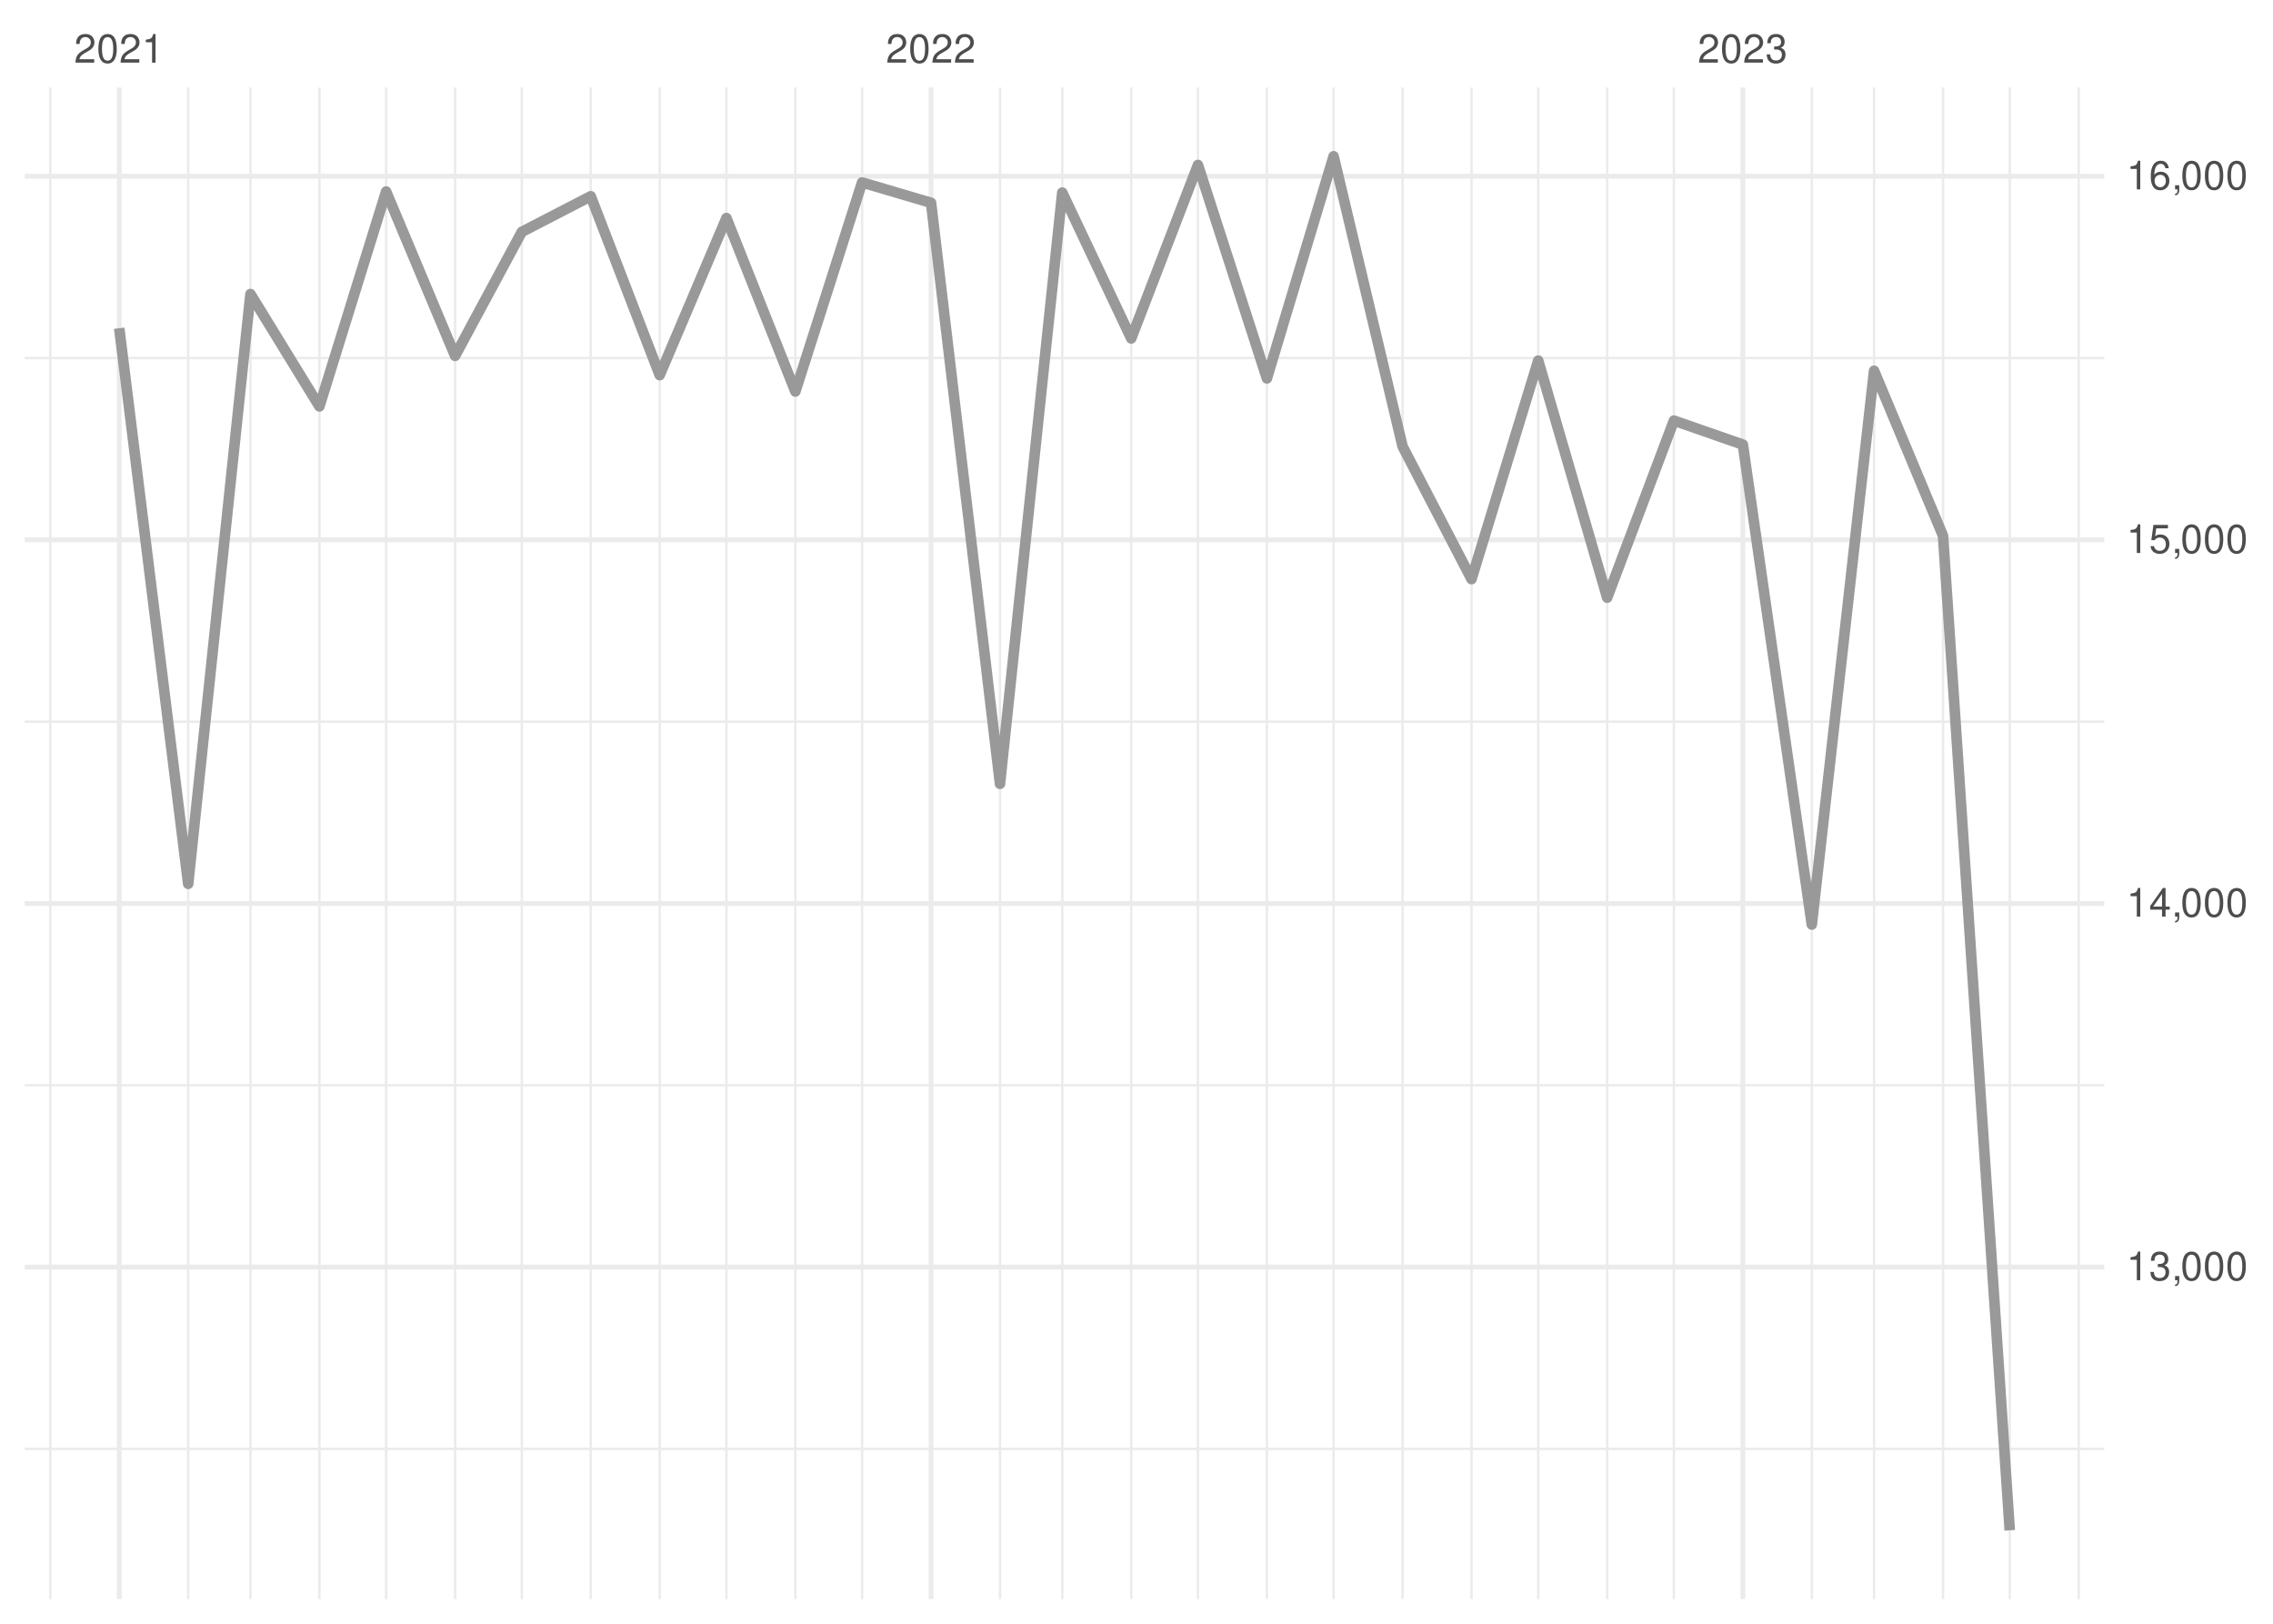
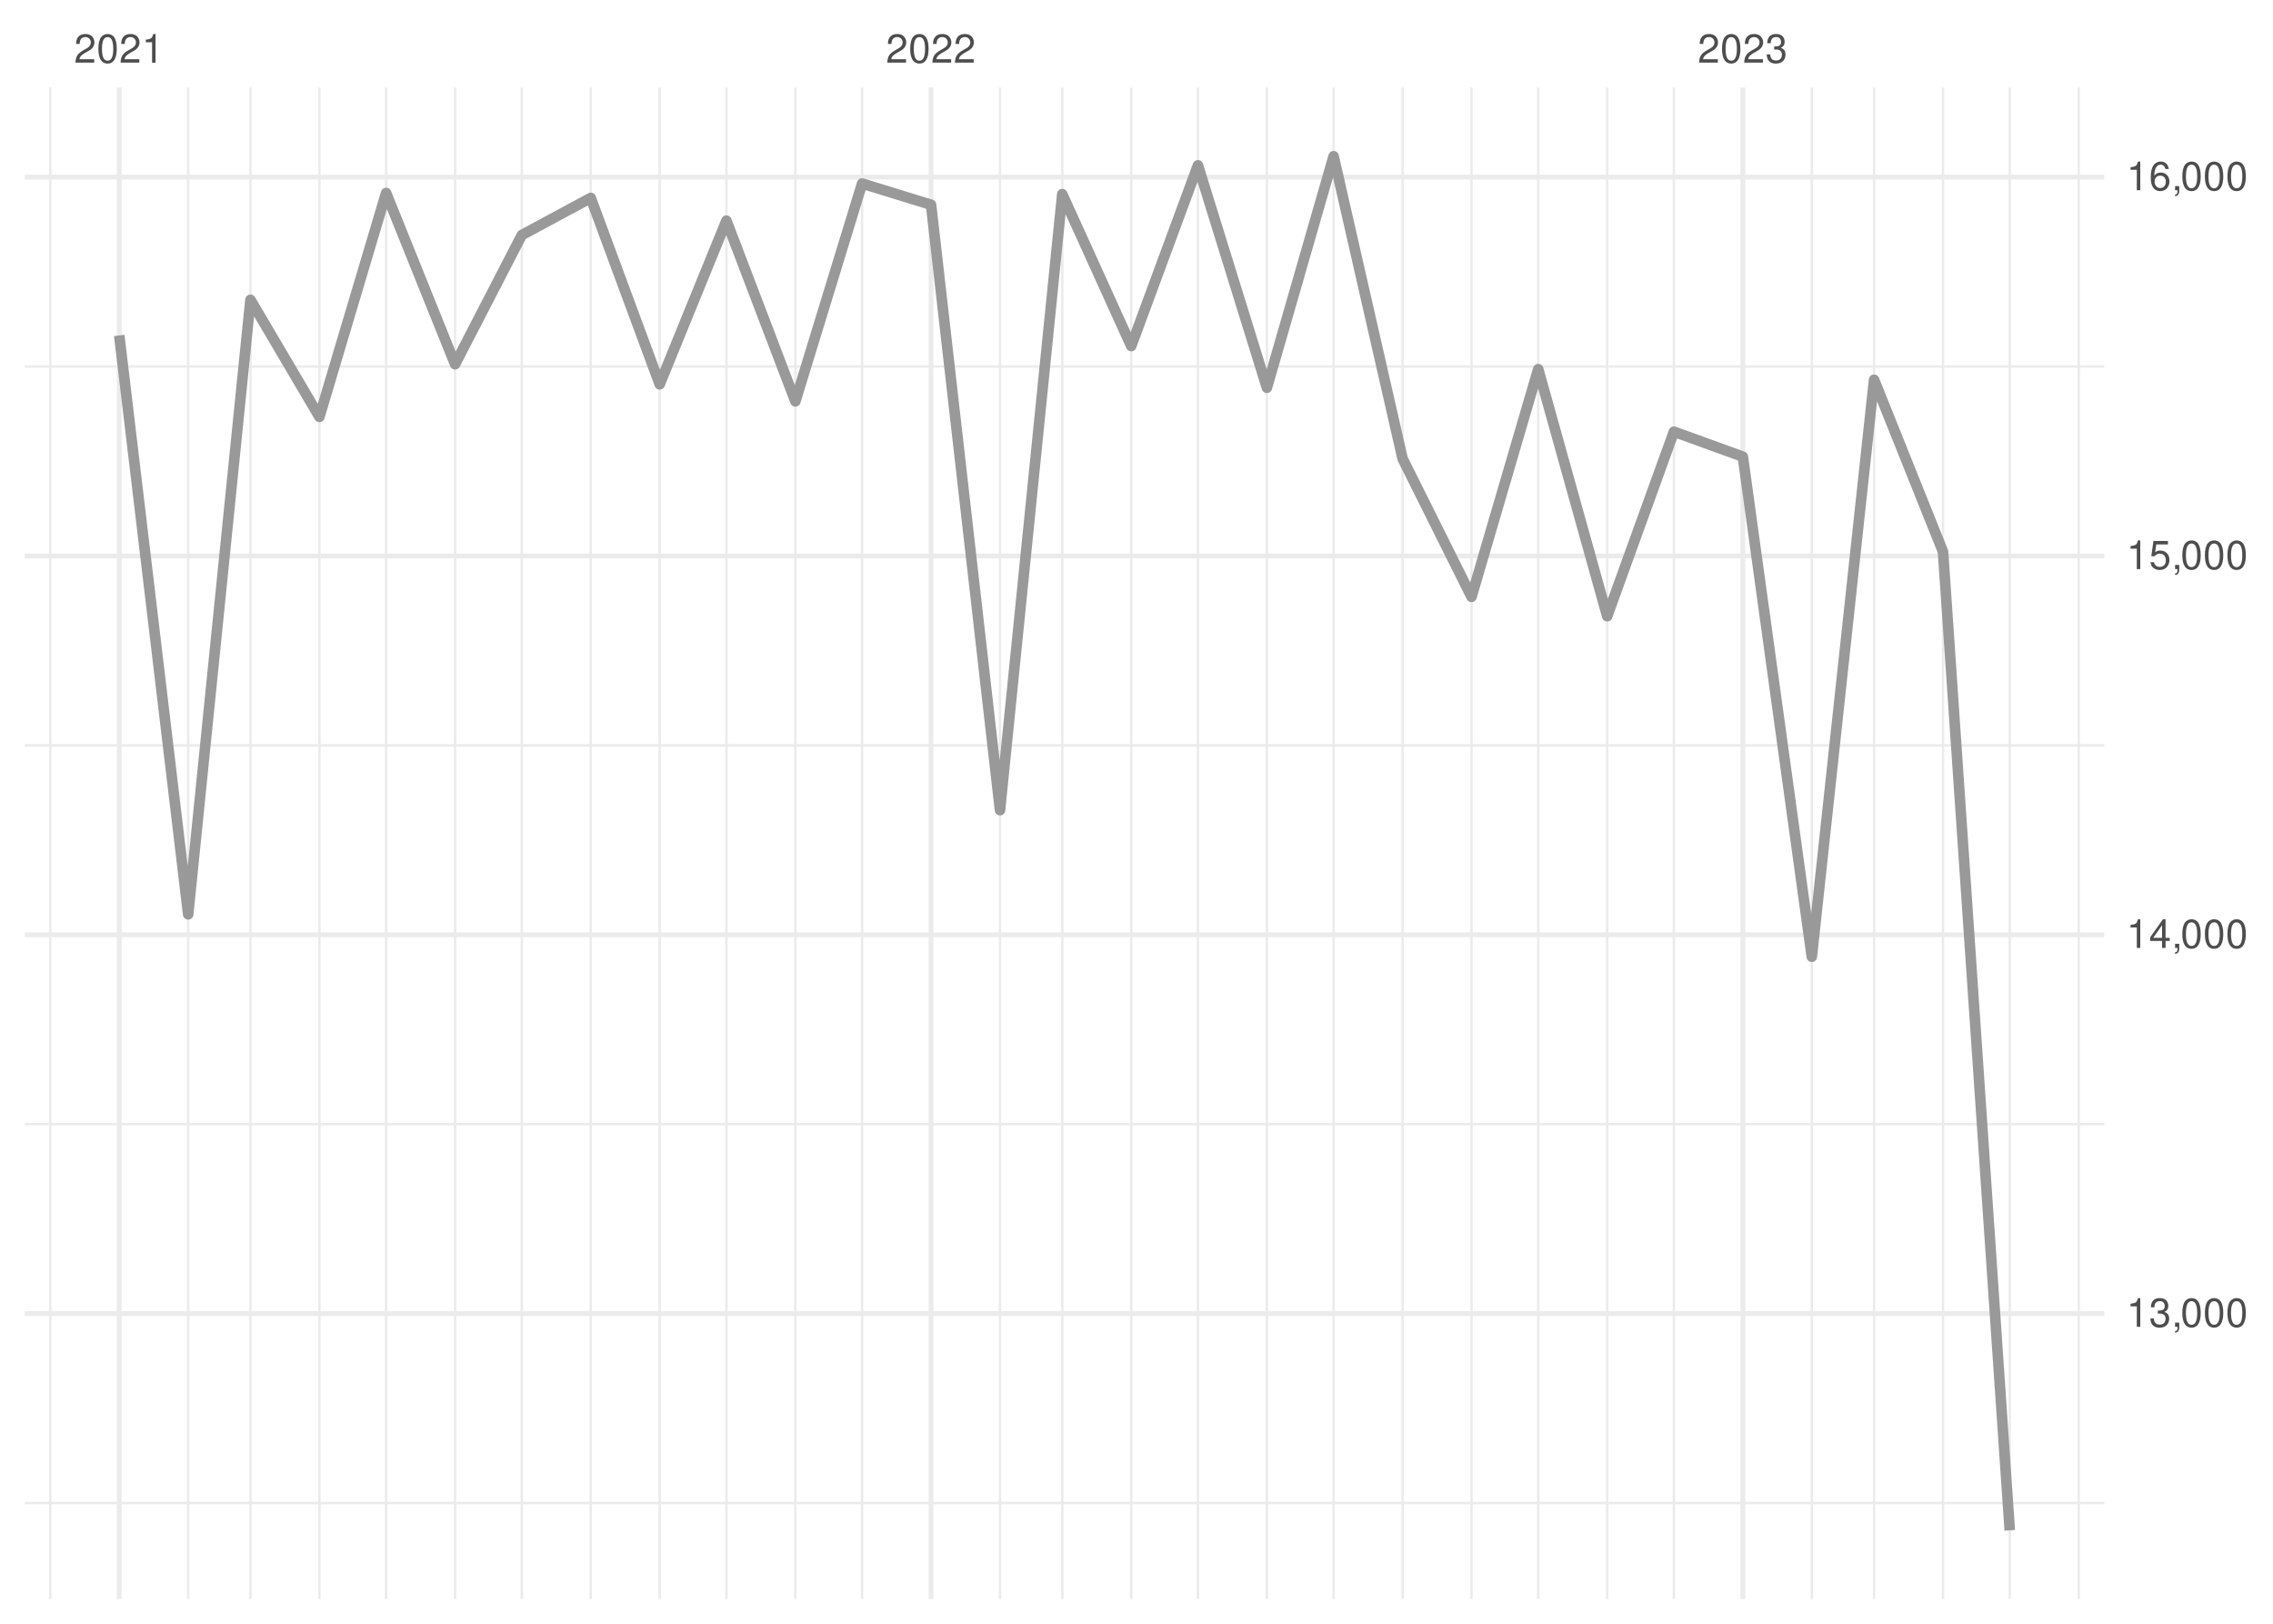
<svg xmlns="http://www.w3.org/2000/svg" xmlns:xlink="http://www.w3.org/1999/xlink" width="504pt" height="360pt" viewBox="0 0 504 360" version="1.1">
  <defs>
    <g>
      <symbol overflow="visible" id="glyph0-0">
        <path style="stroke:none;" d="" />
      </symbol>
      <symbol overflow="visible" id="glyph0-1">
        <path style="stroke:none;" d="M 4.453 -0.766 L 1.172 -0.766 C 1.25 -1.297 1.531 -1.625 2.297 -2.094 L 3.172 -2.594 C 4.047 -3.062 4.5 -3.719 4.5 -4.5 C 4.5 -5.031 4.281 -5.531 3.922 -5.875 C 3.547 -6.203 3.094 -6.359 2.5 -6.359 C 1.703 -6.359 1.125 -6.078 0.781 -5.531 C 0.547 -5.203 0.453 -4.797 0.438 -4.156 L 1.219 -4.156 C 1.234 -4.594 1.297 -4.844 1.406 -5.062 C 1.594 -5.438 2 -5.688 2.469 -5.688 C 3.172 -5.688 3.703 -5.172 3.703 -4.484 C 3.703 -3.969 3.406 -3.531 2.859 -3.219 L 2.047 -2.75 C 0.75 -2 0.375 -1.406 0.297 -0.016 L 4.453 -0.016 Z M 4.453 -0.766 " />
      </symbol>
      <symbol overflow="visible" id="glyph0-2">
        <path style="stroke:none;" d="M 2.422 -6.359 C 1.844 -6.359 1.312 -6.094 0.984 -5.672 C 0.578 -5.109 0.375 -4.25 0.375 -3.078 C 0.375 -0.938 1.078 0.203 2.422 0.203 C 3.734 0.203 4.453 -0.938 4.453 -3.031 C 4.453 -4.25 4.266 -5.078 3.859 -5.672 C 3.531 -6.109 3.016 -6.359 2.422 -6.359 Z M 2.422 -5.672 C 3.25 -5.672 3.672 -4.828 3.672 -3.094 C 3.672 -1.281 3.266 -0.438 2.406 -0.438 C 1.578 -0.438 1.172 -1.312 1.172 -3.062 C 1.172 -4.828 1.578 -5.672 2.422 -5.672 Z M 2.422 -5.672 " />
      </symbol>
      <symbol overflow="visible" id="glyph0-3">
        <path style="stroke:none;" d="M 2.281 -4.531 L 2.281 0 L 3.047 0 L 3.047 -6.359 L 2.547 -6.359 C 2.266 -5.391 2.094 -5.25 0.891 -5.094 L 0.891 -4.531 Z M 2.281 -4.531 " />
      </symbol>
      <symbol overflow="visible" id="glyph0-4">
        <path style="stroke:none;" d="M 1.938 -2.922 L 2.359 -2.922 C 3.203 -2.922 3.656 -2.531 3.656 -1.766 C 3.656 -0.969 3.172 -0.484 2.375 -0.484 C 1.516 -0.484 1.109 -0.922 1.062 -1.844 L 0.281 -1.844 C 0.312 -1.344 0.406 -1 0.547 -0.719 C 0.875 -0.109 1.484 0.203 2.344 0.203 C 3.625 0.203 4.453 -0.578 4.453 -1.781 C 4.453 -2.594 4.141 -3.031 3.391 -3.297 C 3.969 -3.531 4.266 -3.969 4.266 -4.609 C 4.266 -5.703 3.547 -6.359 2.359 -6.359 C 1.109 -6.359 0.438 -5.656 0.406 -4.312 L 1.188 -4.312 C 1.203 -4.703 1.234 -4.922 1.328 -5.109 C 1.5 -5.469 1.891 -5.688 2.375 -5.688 C 3.062 -5.688 3.469 -5.266 3.469 -4.578 C 3.469 -4.141 3.312 -3.859 2.969 -3.719 C 2.766 -3.625 2.484 -3.594 1.938 -3.578 Z M 1.938 -2.922 " />
      </symbol>
      <symbol overflow="visible" id="glyph0-5">
        <path style="stroke:none;" d="M 0.766 -0.922 L 0.766 0 L 1.297 0 L 1.297 0.156 C 1.297 0.766 1.172 0.938 0.766 0.953 L 0.766 1.297 C 1.344 1.312 1.688 0.891 1.688 0.141 L 1.688 -0.922 Z M 0.766 -0.922 " />
      </symbol>
      <symbol overflow="visible" id="glyph0-6">
        <path style="stroke:none;" d="M 2.875 -1.547 L 2.875 0 L 3.656 0 L 3.656 -1.547 L 4.578 -1.547 L 4.578 -2.234 L 3.656 -2.234 L 3.656 -6.359 L 3.078 -6.359 L 0.25 -2.359 L 0.25 -1.547 Z M 2.875 -2.234 L 0.922 -2.234 L 2.875 -5.047 Z M 2.875 -2.234 " />
      </symbol>
      <symbol overflow="visible" id="glyph0-7">
        <path style="stroke:none;" d="M 4.188 -6.234 L 0.969 -6.234 L 0.5 -2.844 L 1.219 -2.844 C 1.578 -3.266 1.875 -3.422 2.359 -3.422 C 3.203 -3.422 3.719 -2.844 3.719 -1.922 C 3.719 -1.031 3.203 -0.484 2.359 -0.484 C 1.688 -0.484 1.266 -0.828 1.078 -1.531 L 0.312 -1.531 C 0.406 -1.016 0.5 -0.781 0.688 -0.547 C 1.031 -0.078 1.672 0.203 2.375 0.203 C 3.641 0.203 4.516 -0.719 4.516 -2.031 C 4.516 -3.266 3.688 -4.109 2.5 -4.109 C 2.062 -4.109 1.703 -4 1.344 -3.734 L 1.594 -5.469 L 4.188 -5.469 Z M 4.188 -6.234 " />
      </symbol>
      <symbol overflow="visible" id="glyph0-8">
        <path style="stroke:none;" d="M 4.375 -4.703 C 4.234 -5.75 3.562 -6.359 2.609 -6.359 C 1.922 -6.359 1.312 -6.031 0.938 -5.453 C 0.547 -4.828 0.375 -4.062 0.375 -2.906 C 0.375 -1.828 0.531 -1.156 0.906 -0.594 C 1.234 -0.078 1.781 0.203 2.469 0.203 C 3.656 0.203 4.516 -0.688 4.516 -1.922 C 4.516 -3.094 3.719 -3.922 2.609 -3.922 C 1.984 -3.922 1.5 -3.688 1.172 -3.234 C 1.172 -4.797 1.672 -5.672 2.562 -5.672 C 3.109 -5.672 3.484 -5.328 3.609 -4.703 Z M 2.5 -3.234 C 3.25 -3.234 3.719 -2.703 3.719 -1.859 C 3.719 -1.062 3.188 -0.484 2.484 -0.484 C 1.766 -0.484 1.219 -1.094 1.219 -1.906 C 1.219 -2.688 1.734 -3.234 2.5 -3.234 Z M 2.5 -3.234 " />
      </symbol>
    </g>
    <clipPath id="clip1">
-       <path d="M 5.48 320 L 466.59 320 L 466.59 322 L 5.48 322 Z M 5.48 320 " />
+       <path d="M 5.48 332 L 466.59 332 L 466.59 334 L 5.48 334 Z M 5.48 332 " />
    </clipPath>
    <clipPath id="clip2">
-       <path d="M 5.48 240 L 466.59 240 L 466.59 241 L 5.48 241 Z M 5.48 240 " />
+       <path d="M 5.48 248 L 466.59 248 L 466.59 250 L 5.48 250 Z M 5.48 248 " />
    </clipPath>
    <clipPath id="clip3">
-       <path d="M 5.48 159 L 466.59 159 L 466.59 161 L 5.48 161 Z M 5.48 159 " />
+       <path d="M 5.48 164 L 466.59 164 L 466.59 166 L 5.48 166 Z M 5.48 164 " />
    </clipPath>
    <clipPath id="clip4">
-       <path d="M 5.48 79 L 466.59 79 L 466.59 80 L 5.48 80 Z M 5.48 79 " />
+       <path d="M 5.48 80 L 466.59 80 L 466.59 82 L 5.48 82 Z M 5.48 80 " />
    </clipPath>
    <clipPath id="clip5">
      <path d="M 10 19.41 L 12 19.41 L 12 354.52 L 10 354.52 Z M 10 19.41 " />
    </clipPath>
    <clipPath id="clip6">
      <path d="M 41 19.41 L 42 19.41 L 42 354.52 L 41 354.52 Z M 41 19.41 " />
    </clipPath>
    <clipPath id="clip7">
      <path d="M 55 19.41 L 56 19.41 L 56 354.52 L 55 354.52 Z M 55 19.41 " />
    </clipPath>
    <clipPath id="clip8">
      <path d="M 70 19.41 L 72 19.41 L 72 354.52 L 70 354.52 Z M 70 19.41 " />
    </clipPath>
    <clipPath id="clip9">
      <path d="M 85 19.41 L 86 19.41 L 86 354.52 L 85 354.52 Z M 85 19.41 " />
    </clipPath>
    <clipPath id="clip10">
      <path d="M 100 19.41 L 102 19.41 L 102 354.52 L 100 354.52 Z M 100 19.41 " />
    </clipPath>
    <clipPath id="clip11">
      <path d="M 115 19.41 L 116 19.41 L 116 354.52 L 115 354.52 Z M 115 19.41 " />
    </clipPath>
    <clipPath id="clip12">
      <path d="M 130 19.41 L 132 19.41 L 132 354.52 L 130 354.52 Z M 130 19.41 " />
    </clipPath>
    <clipPath id="clip13">
      <path d="M 146 19.41 L 147 19.41 L 147 354.52 L 146 354.52 Z M 146 19.41 " />
    </clipPath>
    <clipPath id="clip14">
      <path d="M 160 19.41 L 162 19.41 L 162 354.52 L 160 354.52 Z M 160 19.41 " />
    </clipPath>
    <clipPath id="clip15">
      <path d="M 176 19.41 L 177 19.41 L 177 354.52 L 176 354.52 Z M 176 19.41 " />
    </clipPath>
    <clipPath id="clip16">
      <path d="M 190 19.41 L 192 19.41 L 192 354.52 L 190 354.52 Z M 190 19.41 " />
    </clipPath>
    <clipPath id="clip17">
      <path d="M 221 19.41 L 222 19.41 L 222 354.52 L 221 354.52 Z M 221 19.41 " />
    </clipPath>
    <clipPath id="clip18">
      <path d="M 235 19.41 L 236 19.41 L 236 354.52 L 235 354.52 Z M 235 19.41 " />
    </clipPath>
    <clipPath id="clip19">
      <path d="M 250 19.41 L 252 19.41 L 252 354.52 L 250 354.52 Z M 250 19.41 " />
    </clipPath>
    <clipPath id="clip20">
      <path d="M 265 19.41 L 266 19.41 L 266 354.52 L 265 354.52 Z M 265 19.41 " />
    </clipPath>
    <clipPath id="clip21">
      <path d="M 280 19.41 L 282 19.41 L 282 354.52 L 280 354.52 Z M 280 19.41 " />
    </clipPath>
    <clipPath id="clip22">
      <path d="M 295 19.41 L 296 19.41 L 296 354.52 L 295 354.52 Z M 295 19.41 " />
    </clipPath>
    <clipPath id="clip23">
      <path d="M 310 19.41 L 312 19.41 L 312 354.52 L 310 354.52 Z M 310 19.41 " />
    </clipPath>
    <clipPath id="clip24">
      <path d="M 326 19.41 L 327 19.41 L 327 354.52 L 326 354.52 Z M 326 19.41 " />
    </clipPath>
    <clipPath id="clip25">
      <path d="M 340 19.41 L 342 19.41 L 342 354.52 L 340 354.52 Z M 340 19.41 " />
    </clipPath>
    <clipPath id="clip26">
      <path d="M 356 19.41 L 357 19.41 L 357 354.52 L 356 354.52 Z M 356 19.41 " />
    </clipPath>
    <clipPath id="clip27">
      <path d="M 370 19.41 L 372 19.41 L 372 354.52 L 370 354.52 Z M 370 19.41 " />
    </clipPath>
    <clipPath id="clip28">
      <path d="M 401 19.41 L 403 19.41 L 403 354.52 L 401 354.52 Z M 401 19.41 " />
    </clipPath>
    <clipPath id="clip29">
      <path d="M 415 19.41 L 416 19.41 L 416 354.52 L 415 354.52 Z M 415 19.41 " />
    </clipPath>
    <clipPath id="clip30">
      <path d="M 430 19.41 L 432 19.41 L 432 354.52 L 430 354.52 Z M 430 19.41 " />
    </clipPath>
    <clipPath id="clip31">
      <path d="M 445 19.41 L 446 19.41 L 446 354.52 L 445 354.52 Z M 445 19.41 " />
    </clipPath>
    <clipPath id="clip32">
      <path d="M 460 19.41 L 462 19.41 L 462 354.52 L 460 354.52 Z M 460 19.41 " />
    </clipPath>
    <clipPath id="clip33">
-       <path d="M 5.48 280 L 466.59 280 L 466.59 282 L 5.48 282 Z M 5.48 280 " />
+       <path d="M 5.48 290 L 466.59 290 L 466.59 292 L 5.48 292 Z M 5.48 290 " />
    </clipPath>
    <clipPath id="clip34">
-       <path d="M 5.48 199 L 466.59 199 L 466.59 201 L 5.48 201 Z M 5.48 199 " />
+       <path d="M 5.48 206 L 466.59 206 L 466.59 208 L 5.48 208 Z M 5.48 206 " />
    </clipPath>
    <clipPath id="clip35">
-       <path d="M 5.48 119 L 466.59 119 L 466.59 121 L 5.48 121 Z M 5.48 119 " />
+       <path d="M 5.48 122 L 466.59 122 L 466.59 124 L 5.48 124 Z M 5.48 122 " />
    </clipPath>
    <clipPath id="clip36">
      <path d="M 5.48 38 L 466.59 38 L 466.59 40 L 5.48 40 Z M 5.48 38 " />
    </clipPath>
    <clipPath id="clip37">
      <path d="M 25 19.41 L 27 19.41 L 27 354.52 L 25 354.52 Z M 25 19.41 " />
    </clipPath>
    <clipPath id="clip38">
      <path d="M 205 19.41 L 207 19.41 L 207 354.52 L 205 354.52 Z M 205 19.41 " />
    </clipPath>
    <clipPath id="clip39">
      <path d="M 385 19.41 L 387 19.41 L 387 354.52 L 385 354.52 Z M 385 19.41 " />
    </clipPath>
  </defs>
  <g id="surface26">
    <rect x="0" y="0" width="504" height="360" style="fill:rgb(100%,100%,100%);fill-opacity:1;stroke:none;" />
    <g clip-path="url(#clip1)" clip-rule="nonzero">
-       <path style="fill:none;stroke-width:0.533;stroke-linecap:butt;stroke-linejoin:round;stroke:rgb(92.157%,92.157%,92.157%);stroke-opacity:1;stroke-miterlimit:10;" d="M 5.48 321.23 L 466.59 321.23 " />
+       <path style="fill:none;stroke-width:0.533;stroke-linecap:butt;stroke-linejoin:round;stroke:rgb(92.157%,92.157%,92.157%);stroke-opacity:1;stroke-miterlimit:10;" d="M 5.48 333.242 L 466.59 333.242 " />
    </g>
    <g clip-path="url(#clip2)" clip-rule="nonzero">
-       <path style="fill:none;stroke-width:0.533;stroke-linecap:butt;stroke-linejoin:round;stroke:rgb(92.157%,92.157%,92.157%);stroke-opacity:1;stroke-miterlimit:10;" d="M 5.48 240.613 L 466.59 240.613 " />
+       <path style="fill:none;stroke-width:0.533;stroke-linecap:butt;stroke-linejoin:round;stroke:rgb(92.157%,92.157%,92.157%);stroke-opacity:1;stroke-miterlimit:10;" d="M 5.48 249.246 L 466.59 249.246 " />
    </g>
    <g clip-path="url(#clip3)" clip-rule="nonzero">
-       <path style="fill:none;stroke-width:0.533;stroke-linecap:butt;stroke-linejoin:round;stroke:rgb(92.157%,92.157%,92.157%);stroke-opacity:1;stroke-miterlimit:10;" d="M 5.48 160 L 466.59 160 " />
+       <path style="fill:none;stroke-width:0.533;stroke-linecap:butt;stroke-linejoin:round;stroke:rgb(92.157%,92.157%,92.157%);stroke-opacity:1;stroke-miterlimit:10;" d="M 5.48 165.254 L 466.59 165.254 " />
    </g>
    <g clip-path="url(#clip4)" clip-rule="nonzero">
-       <path style="fill:none;stroke-width:0.533;stroke-linecap:butt;stroke-linejoin:round;stroke:rgb(92.157%,92.157%,92.157%);stroke-opacity:1;stroke-miterlimit:10;" d="M 5.48 79.383 L 466.59 79.383 " />
+       <path style="fill:none;stroke-width:0.533;stroke-linecap:butt;stroke-linejoin:round;stroke:rgb(92.157%,92.157%,92.157%);stroke-opacity:1;stroke-miterlimit:10;" d="M 5.48 81.258 L 466.59 81.258 " />
    </g>
    <g clip-path="url(#clip5)" clip-rule="nonzero">
      <path style="fill:none;stroke-width:0.533;stroke-linecap:butt;stroke-linejoin:round;stroke:rgb(92.157%,92.157%,92.157%);stroke-opacity:1;stroke-miterlimit:10;" d="M 11.152 354.52 L 11.152 19.41 " />
    </g>
    <g clip-path="url(#clip6)" clip-rule="nonzero">
      <path style="fill:none;stroke-width:0.533;stroke-linecap:butt;stroke-linejoin:round;stroke:rgb(92.157%,92.157%,92.157%);stroke-opacity:1;stroke-miterlimit:10;" d="M 41.727 354.52 L 41.727 19.41 " />
    </g>
    <g clip-path="url(#clip7)" clip-rule="nonzero">
      <path style="fill:none;stroke-width:0.533;stroke-linecap:butt;stroke-linejoin:round;stroke:rgb(92.157%,92.157%,92.157%);stroke-opacity:1;stroke-miterlimit:10;" d="M 55.535 354.52 L 55.535 19.41 " />
    </g>
    <g clip-path="url(#clip8)" clip-rule="nonzero">
      <path style="fill:none;stroke-width:0.533;stroke-linecap:butt;stroke-linejoin:round;stroke:rgb(92.157%,92.157%,92.157%);stroke-opacity:1;stroke-miterlimit:10;" d="M 70.824 354.52 L 70.824 19.41 " />
    </g>
    <g clip-path="url(#clip9)" clip-rule="nonzero">
      <path style="fill:none;stroke-width:0.533;stroke-linecap:butt;stroke-linejoin:round;stroke:rgb(92.157%,92.157%,92.157%);stroke-opacity:1;stroke-miterlimit:10;" d="M 85.617 354.52 L 85.617 19.41 " />
    </g>
    <g clip-path="url(#clip10)" clip-rule="nonzero">
      <path style="fill:none;stroke-width:0.533;stroke-linecap:butt;stroke-linejoin:round;stroke:rgb(92.157%,92.157%,92.157%);stroke-opacity:1;stroke-miterlimit:10;" d="M 100.906 354.52 L 100.906 19.41 " />
    </g>
    <g clip-path="url(#clip11)" clip-rule="nonzero">
      <path style="fill:none;stroke-width:0.533;stroke-linecap:butt;stroke-linejoin:round;stroke:rgb(92.157%,92.157%,92.157%);stroke-opacity:1;stroke-miterlimit:10;" d="M 115.703 354.52 L 115.703 19.41 " />
    </g>
    <g clip-path="url(#clip12)" clip-rule="nonzero">
      <path style="fill:none;stroke-width:0.533;stroke-linecap:butt;stroke-linejoin:round;stroke:rgb(92.157%,92.157%,92.157%);stroke-opacity:1;stroke-miterlimit:10;" d="M 130.988 354.52 L 130.988 19.41 " />
    </g>
    <g clip-path="url(#clip13)" clip-rule="nonzero">
      <path style="fill:none;stroke-width:0.533;stroke-linecap:butt;stroke-linejoin:round;stroke:rgb(92.157%,92.157%,92.157%);stroke-opacity:1;stroke-miterlimit:10;" d="M 146.277 354.52 L 146.277 19.41 " />
    </g>
    <g clip-path="url(#clip14)" clip-rule="nonzero">
      <path style="fill:none;stroke-width:0.533;stroke-linecap:butt;stroke-linejoin:round;stroke:rgb(92.157%,92.157%,92.157%);stroke-opacity:1;stroke-miterlimit:10;" d="M 161.074 354.52 L 161.074 19.41 " />
    </g>
    <g clip-path="url(#clip15)" clip-rule="nonzero">
      <path style="fill:none;stroke-width:0.533;stroke-linecap:butt;stroke-linejoin:round;stroke:rgb(92.157%,92.157%,92.157%);stroke-opacity:1;stroke-miterlimit:10;" d="M 176.359 354.52 L 176.359 19.41 " />
    </g>
    <g clip-path="url(#clip16)" clip-rule="nonzero">
      <path style="fill:none;stroke-width:0.533;stroke-linecap:butt;stroke-linejoin:round;stroke:rgb(92.157%,92.157%,92.157%);stroke-opacity:1;stroke-miterlimit:10;" d="M 191.156 354.52 L 191.156 19.41 " />
    </g>
    <g clip-path="url(#clip17)" clip-rule="nonzero">
      <path style="fill:none;stroke-width:0.533;stroke-linecap:butt;stroke-linejoin:round;stroke:rgb(92.157%,92.157%,92.157%);stroke-opacity:1;stroke-miterlimit:10;" d="M 221.734 354.52 L 221.734 19.41 " />
    </g>
    <g clip-path="url(#clip18)" clip-rule="nonzero">
      <path style="fill:none;stroke-width:0.533;stroke-linecap:butt;stroke-linejoin:round;stroke:rgb(92.157%,92.157%,92.157%);stroke-opacity:1;stroke-miterlimit:10;" d="M 235.543 354.52 L 235.543 19.41 " />
    </g>
    <g clip-path="url(#clip19)" clip-rule="nonzero">
      <path style="fill:none;stroke-width:0.533;stroke-linecap:butt;stroke-linejoin:round;stroke:rgb(92.157%,92.157%,92.157%);stroke-opacity:1;stroke-miterlimit:10;" d="M 250.828 354.52 L 250.828 19.41 " />
    </g>
    <g clip-path="url(#clip20)" clip-rule="nonzero">
      <path style="fill:none;stroke-width:0.533;stroke-linecap:butt;stroke-linejoin:round;stroke:rgb(92.157%,92.157%,92.157%);stroke-opacity:1;stroke-miterlimit:10;" d="M 265.625 354.52 L 265.625 19.41 " />
    </g>
    <g clip-path="url(#clip21)" clip-rule="nonzero">
      <path style="fill:none;stroke-width:0.533;stroke-linecap:butt;stroke-linejoin:round;stroke:rgb(92.157%,92.157%,92.157%);stroke-opacity:1;stroke-miterlimit:10;" d="M 280.914 354.52 L 280.914 19.41 " />
    </g>
    <g clip-path="url(#clip22)" clip-rule="nonzero">
      <path style="fill:none;stroke-width:0.533;stroke-linecap:butt;stroke-linejoin:round;stroke:rgb(92.157%,92.157%,92.157%);stroke-opacity:1;stroke-miterlimit:10;" d="M 295.707 354.52 L 295.707 19.41 " />
    </g>
    <g clip-path="url(#clip23)" clip-rule="nonzero">
      <path style="fill:none;stroke-width:0.533;stroke-linecap:butt;stroke-linejoin:round;stroke:rgb(92.157%,92.157%,92.157%);stroke-opacity:1;stroke-miterlimit:10;" d="M 310.996 354.52 L 310.996 19.41 " />
    </g>
    <g clip-path="url(#clip24)" clip-rule="nonzero">
      <path style="fill:none;stroke-width:0.533;stroke-linecap:butt;stroke-linejoin:round;stroke:rgb(92.157%,92.157%,92.157%);stroke-opacity:1;stroke-miterlimit:10;" d="M 326.285 354.52 L 326.285 19.41 " />
    </g>
    <g clip-path="url(#clip25)" clip-rule="nonzero">
      <path style="fill:none;stroke-width:0.533;stroke-linecap:butt;stroke-linejoin:round;stroke:rgb(92.157%,92.157%,92.157%);stroke-opacity:1;stroke-miterlimit:10;" d="M 341.078 354.52 L 341.078 19.41 " />
    </g>
    <g clip-path="url(#clip26)" clip-rule="nonzero">
      <path style="fill:none;stroke-width:0.533;stroke-linecap:butt;stroke-linejoin:round;stroke:rgb(92.157%,92.157%,92.157%);stroke-opacity:1;stroke-miterlimit:10;" d="M 356.367 354.52 L 356.367 19.41 " />
    </g>
    <g clip-path="url(#clip27)" clip-rule="nonzero">
      <path style="fill:none;stroke-width:0.533;stroke-linecap:butt;stroke-linejoin:round;stroke:rgb(92.157%,92.157%,92.157%);stroke-opacity:1;stroke-miterlimit:10;" d="M 371.16 354.52 L 371.16 19.41 " />
    </g>
    <g clip-path="url(#clip28)" clip-rule="nonzero">
      <path style="fill:none;stroke-width:0.533;stroke-linecap:butt;stroke-linejoin:round;stroke:rgb(92.157%,92.157%,92.157%);stroke-opacity:1;stroke-miterlimit:10;" d="M 401.738 354.52 L 401.738 19.41 " />
    </g>
    <g clip-path="url(#clip29)" clip-rule="nonzero">
      <path style="fill:none;stroke-width:0.533;stroke-linecap:butt;stroke-linejoin:round;stroke:rgb(92.157%,92.157%,92.157%);stroke-opacity:1;stroke-miterlimit:10;" d="M 415.547 354.52 L 415.547 19.41 " />
    </g>
    <g clip-path="url(#clip30)" clip-rule="nonzero">
      <path style="fill:none;stroke-width:0.533;stroke-linecap:butt;stroke-linejoin:round;stroke:rgb(92.157%,92.157%,92.157%);stroke-opacity:1;stroke-miterlimit:10;" d="M 430.836 354.52 L 430.836 19.41 " />
    </g>
    <g clip-path="url(#clip31)" clip-rule="nonzero">
      <path style="fill:none;stroke-width:0.533;stroke-linecap:butt;stroke-linejoin:round;stroke:rgb(92.157%,92.157%,92.157%);stroke-opacity:1;stroke-miterlimit:10;" d="M 445.629 354.52 L 445.629 19.41 " />
    </g>
    <g clip-path="url(#clip32)" clip-rule="nonzero">
      <path style="fill:none;stroke-width:0.533;stroke-linecap:butt;stroke-linejoin:round;stroke:rgb(92.157%,92.157%,92.157%);stroke-opacity:1;stroke-miterlimit:10;" d="M 460.918 354.52 L 460.918 19.41 " />
    </g>
    <g clip-path="url(#clip33)" clip-rule="nonzero">
-       <path style="fill:none;stroke-width:1.067;stroke-linecap:butt;stroke-linejoin:round;stroke:rgb(92.157%,92.157%,92.157%);stroke-opacity:1;stroke-miterlimit:10;" d="M 5.48 280.922 L 466.59 280.922 " />
+       <path style="fill:none;stroke-width:1.067;stroke-linecap:butt;stroke-linejoin:round;stroke:rgb(92.157%,92.157%,92.157%);stroke-opacity:1;stroke-miterlimit:10;" d="M 5.48 291.242 L 466.59 291.242 " />
    </g>
    <g clip-path="url(#clip34)" clip-rule="nonzero">
-       <path style="fill:none;stroke-width:1.067;stroke-linecap:butt;stroke-linejoin:round;stroke:rgb(92.157%,92.157%,92.157%);stroke-opacity:1;stroke-miterlimit:10;" d="M 5.48 200.309 L 466.59 200.309 " />
+       <path style="fill:none;stroke-width:1.067;stroke-linecap:butt;stroke-linejoin:round;stroke:rgb(92.157%,92.157%,92.157%);stroke-opacity:1;stroke-miterlimit:10;" d="M 5.48 207.25 L 466.59 207.25 " />
    </g>
    <g clip-path="url(#clip35)" clip-rule="nonzero">
-       <path style="fill:none;stroke-width:1.067;stroke-linecap:butt;stroke-linejoin:round;stroke:rgb(92.157%,92.157%,92.157%);stroke-opacity:1;stroke-miterlimit:10;" d="M 5.48 119.691 L 466.59 119.691 " />
+       <path style="fill:none;stroke-width:1.067;stroke-linecap:butt;stroke-linejoin:round;stroke:rgb(92.157%,92.157%,92.157%);stroke-opacity:1;stroke-miterlimit:10;" d="M 5.48 123.258 L 466.59 123.258 " />
    </g>
    <g clip-path="url(#clip36)" clip-rule="nonzero">
-       <path style="fill:none;stroke-width:1.067;stroke-linecap:butt;stroke-linejoin:round;stroke:rgb(92.157%,92.157%,92.157%);stroke-opacity:1;stroke-miterlimit:10;" d="M 5.48 39.078 L 466.59 39.078 " />
+       <path style="fill:none;stroke-width:1.067;stroke-linecap:butt;stroke-linejoin:round;stroke:rgb(92.157%,92.157%,92.157%);stroke-opacity:1;stroke-miterlimit:10;" d="M 5.48 39.262 L 466.59 39.262 " />
    </g>
    <g clip-path="url(#clip37)" clip-rule="nonzero">
      <path style="fill:none;stroke-width:1.067;stroke-linecap:butt;stroke-linejoin:round;stroke:rgb(92.157%,92.157%,92.157%);stroke-opacity:1;stroke-miterlimit:10;" d="M 26.438 354.52 L 26.438 19.41 " />
    </g>
    <g clip-path="url(#clip38)" clip-rule="nonzero">
      <path style="fill:none;stroke-width:1.067;stroke-linecap:butt;stroke-linejoin:round;stroke:rgb(92.157%,92.157%,92.157%);stroke-opacity:1;stroke-miterlimit:10;" d="M 206.445 354.52 L 206.445 19.41 " />
    </g>
    <g clip-path="url(#clip39)" clip-rule="nonzero">
      <path style="fill:none;stroke-width:1.067;stroke-linecap:butt;stroke-linejoin:round;stroke:rgb(92.157%,92.157%,92.157%);stroke-opacity:1;stroke-miterlimit:10;" d="M 386.449 354.52 L 386.449 19.41 " />
    </g>
-     <path style="fill:none;stroke-width:2.347;stroke-linecap:butt;stroke-linejoin:round;stroke:rgb(60%,60%,60%);stroke-opacity:1;stroke-miterlimit:10;" d="M 26.438 72.773 L 41.727 195.953 L 55.535 65.195 L 70.824 90.105 L 85.617 42.465 L 100.906 78.902 L 115.703 51.41 L 130.988 43.512 L 146.277 83.172 L 161.074 48.348 L 176.359 86.801 L 191.156 40.449 L 206.445 44.961 L 221.734 173.785 L 235.543 42.703 L 250.828 75.031 L 265.625 36.578 L 280.914 83.898 L 295.707 34.645 L 310.996 98.973 L 326.285 128.398 L 341.078 79.949 L 356.367 132.512 L 371.16 93.25 L 386.449 98.57 L 401.738 204.984 L 415.547 82.207 L 430.836 118.805 L 445.629 339.289 " />
+     <path style="fill:none;stroke-width:2.347;stroke-linecap:butt;stroke-linejoin:round;stroke:rgb(60%,60%,60%);stroke-opacity:1;stroke-miterlimit:10;" d="M 26.438 74.371 L 41.727 202.715 L 55.535 66.477 L 70.824 92.43 L 85.617 42.789 L 100.906 80.754 L 115.703 52.113 L 130.988 43.883 L 146.277 85.207 L 161.074 48.922 L 176.359 88.988 L 191.156 40.691 L 206.445 45.395 L 221.734 179.617 L 235.543 43.043 L 250.828 76.723 L 265.625 36.66 L 280.914 85.965 L 295.707 34.645 L 310.996 101.672 L 326.285 132.328 L 341.078 81.848 L 356.367 136.613 L 371.16 95.707 L 386.449 101.25 L 401.738 212.121 L 415.547 84.199 L 430.836 122.332 L 445.629 339.289 " />
    <g style="fill:rgb(30.196%,30.196%,30.196%);fill-opacity:1;">
      <use xlink:href="#glyph0-1" x="16.438" y="13.896" />
      <use xlink:href="#glyph0-2" x="21.438" y="13.896" />
      <use xlink:href="#glyph0-1" x="26.438" y="13.896" />
      <use xlink:href="#glyph0-3" x="31.438" y="13.896" />
    </g>
    <g style="fill:rgb(30.196%,30.196%,30.196%);fill-opacity:1;">
      <use xlink:href="#glyph0-1" x="196.445" y="13.896" />
      <use xlink:href="#glyph0-2" x="201.445" y="13.896" />
      <use xlink:href="#glyph0-1" x="206.445" y="13.896" />
      <use xlink:href="#glyph0-1" x="211.445" y="13.896" />
    </g>
    <g style="fill:rgb(30.196%,30.196%,30.196%);fill-opacity:1;">
      <use xlink:href="#glyph0-1" x="376.449" y="13.896" />
      <use xlink:href="#glyph0-2" x="381.449" y="13.896" />
      <use xlink:href="#glyph0-1" x="386.449" y="13.896" />
      <use xlink:href="#glyph0-4" x="391.449" y="13.896" />
    </g>
    <g style="fill:rgb(30.196%,30.196%,30.196%);fill-opacity:1;">
-       <use xlink:href="#glyph0-3" x="471.52" y="283.837" />
-       <use xlink:href="#glyph0-4" x="476.52" y="283.837" />
-       <use xlink:href="#glyph0-5" x="481.52" y="283.837" />
-       <use xlink:href="#glyph0-2" x="483.52" y="283.837" />
-       <use xlink:href="#glyph0-2" x="488.52" y="283.837" />
-       <use xlink:href="#glyph0-2" x="493.52" y="283.837" />
-     </g>
-     <g style="fill:rgb(30.196%,30.196%,30.196%);fill-opacity:1;">
-       <use xlink:href="#glyph0-3" x="471.52" y="203.224" />
-       <use xlink:href="#glyph0-6" x="476.52" y="203.224" />
-       <use xlink:href="#glyph0-5" x="481.52" y="203.224" />
-       <use xlink:href="#glyph0-2" x="483.52" y="203.224" />
-       <use xlink:href="#glyph0-2" x="488.52" y="203.224" />
-       <use xlink:href="#glyph0-2" x="493.52" y="203.224" />
-     </g>
-     <g style="fill:rgb(30.196%,30.196%,30.196%);fill-opacity:1;">
-       <use xlink:href="#glyph0-3" x="471.52" y="122.606" />
-       <use xlink:href="#glyph0-7" x="476.52" y="122.606" />
-       <use xlink:href="#glyph0-5" x="481.52" y="122.606" />
-       <use xlink:href="#glyph0-2" x="483.52" y="122.606" />
-       <use xlink:href="#glyph0-2" x="488.52" y="122.606" />
-       <use xlink:href="#glyph0-2" x="493.52" y="122.606" />
-     </g>
-     <g style="fill:rgb(30.196%,30.196%,30.196%);fill-opacity:1;">
-       <use xlink:href="#glyph0-3" x="471.52" y="41.993" />
-       <use xlink:href="#glyph0-8" x="476.52" y="41.993" />
-       <use xlink:href="#glyph0-5" x="481.52" y="41.993" />
-       <use xlink:href="#glyph0-2" x="483.52" y="41.993" />
-       <use xlink:href="#glyph0-2" x="488.52" y="41.993" />
-       <use xlink:href="#glyph0-2" x="493.52" y="41.993" />
+       <use xlink:href="#glyph0-3" x="471.52" y="294.157" />
+       <use xlink:href="#glyph0-4" x="476.52" y="294.157" />
+       <use xlink:href="#glyph0-5" x="481.52" y="294.157" />
+       <use xlink:href="#glyph0-2" x="483.52" y="294.157" />
+       <use xlink:href="#glyph0-2" x="488.52" y="294.157" />
+       <use xlink:href="#glyph0-2" x="493.52" y="294.157" />
+     </g>
+     <g style="fill:rgb(30.196%,30.196%,30.196%);fill-opacity:1;">
+       <use xlink:href="#glyph0-3" x="471.52" y="210.165" />
+       <use xlink:href="#glyph0-6" x="476.52" y="210.165" />
+       <use xlink:href="#glyph0-5" x="481.52" y="210.165" />
+       <use xlink:href="#glyph0-2" x="483.52" y="210.165" />
+       <use xlink:href="#glyph0-2" x="488.52" y="210.165" />
+       <use xlink:href="#glyph0-2" x="493.52" y="210.165" />
+     </g>
+     <g style="fill:rgb(30.196%,30.196%,30.196%);fill-opacity:1;">
+       <use xlink:href="#glyph0-3" x="471.52" y="126.173" />
+       <use xlink:href="#glyph0-7" x="476.52" y="126.173" />
+       <use xlink:href="#glyph0-5" x="481.52" y="126.173" />
+       <use xlink:href="#glyph0-2" x="483.52" y="126.173" />
+       <use xlink:href="#glyph0-2" x="488.52" y="126.173" />
+       <use xlink:href="#glyph0-2" x="493.52" y="126.173" />
+     </g>
+     <g style="fill:rgb(30.196%,30.196%,30.196%);fill-opacity:1;">
+       <use xlink:href="#glyph0-3" x="471.52" y="42.177" />
+       <use xlink:href="#glyph0-8" x="476.52" y="42.177" />
+       <use xlink:href="#glyph0-5" x="481.52" y="42.177" />
+       <use xlink:href="#glyph0-2" x="483.52" y="42.177" />
+       <use xlink:href="#glyph0-2" x="488.52" y="42.177" />
+       <use xlink:href="#glyph0-2" x="493.52" y="42.177" />
    </g>
  </g>
</svg>
